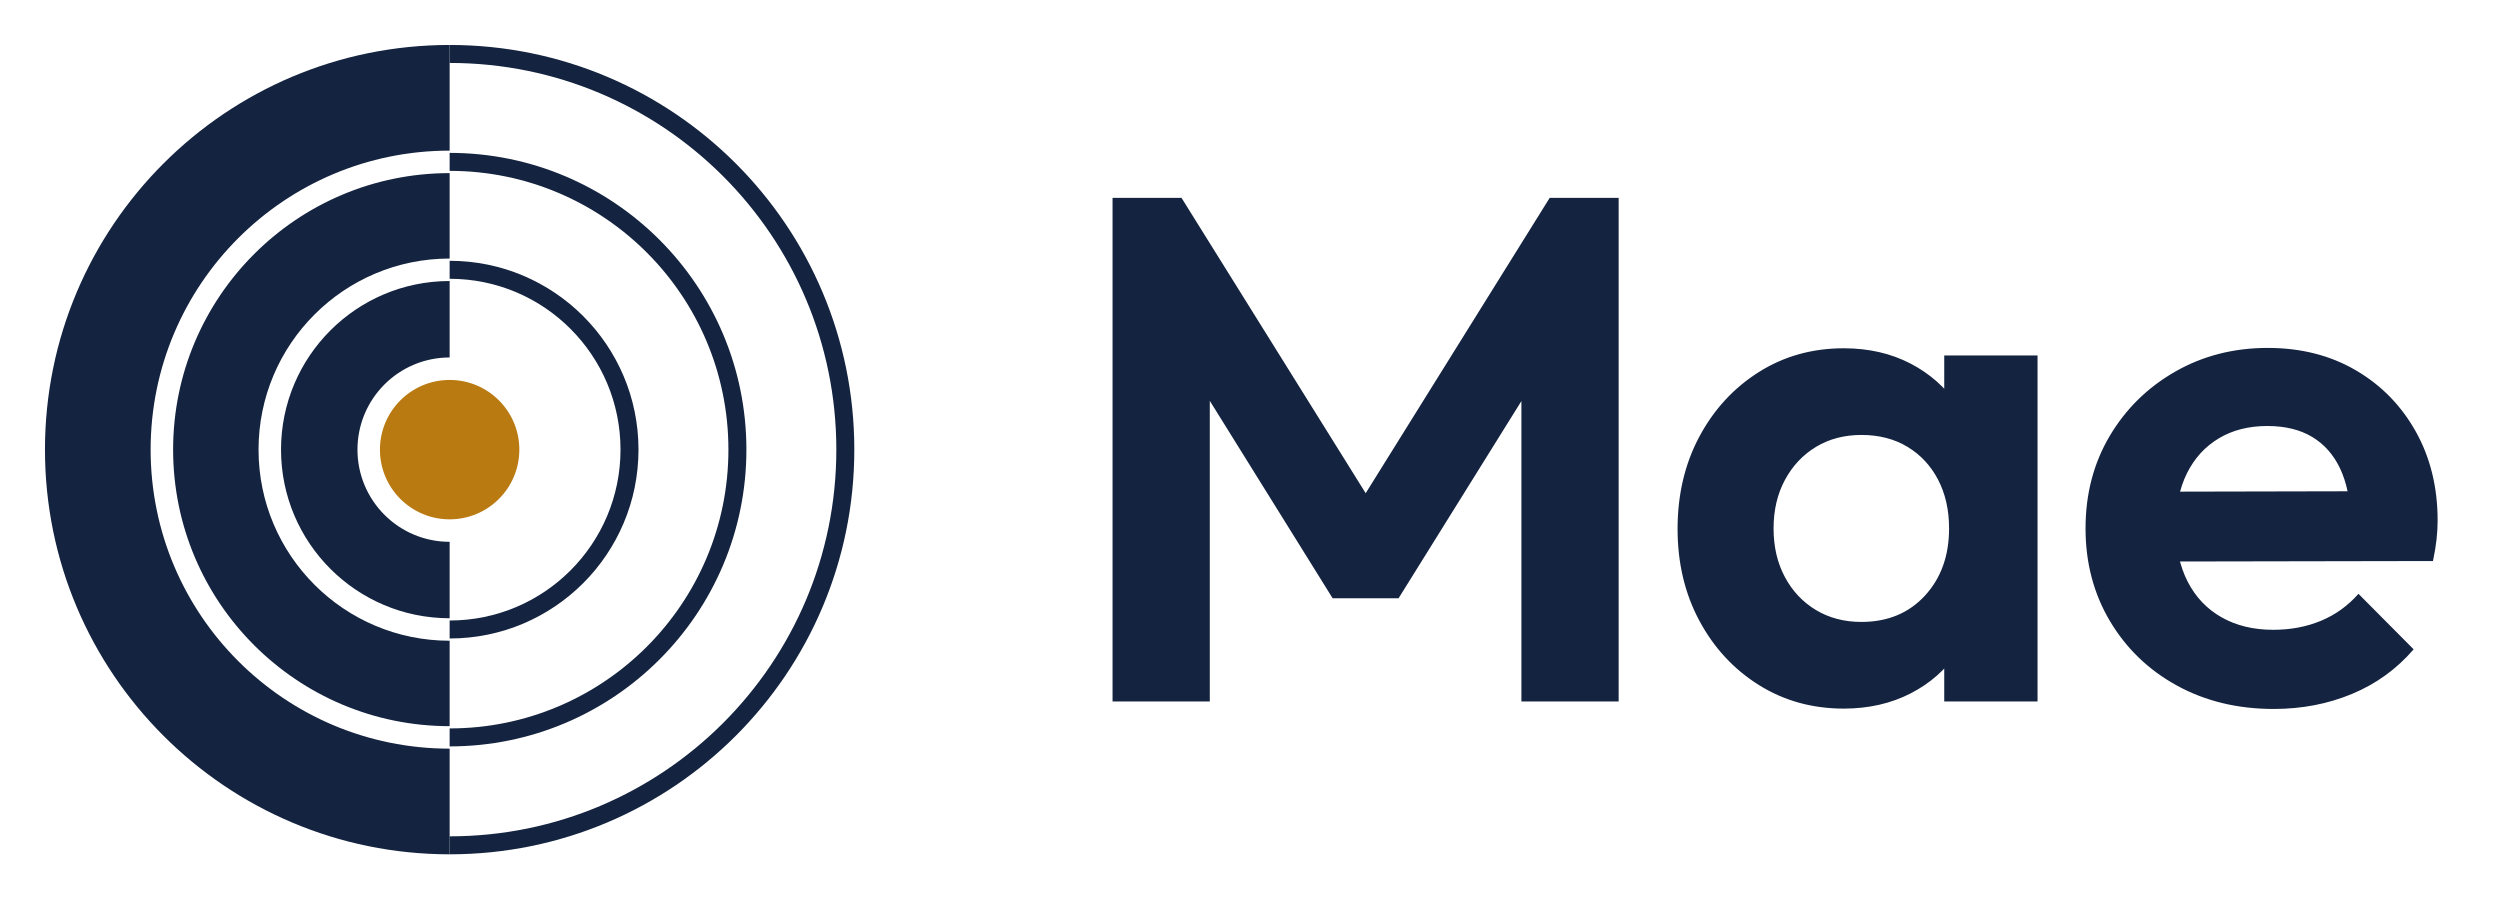
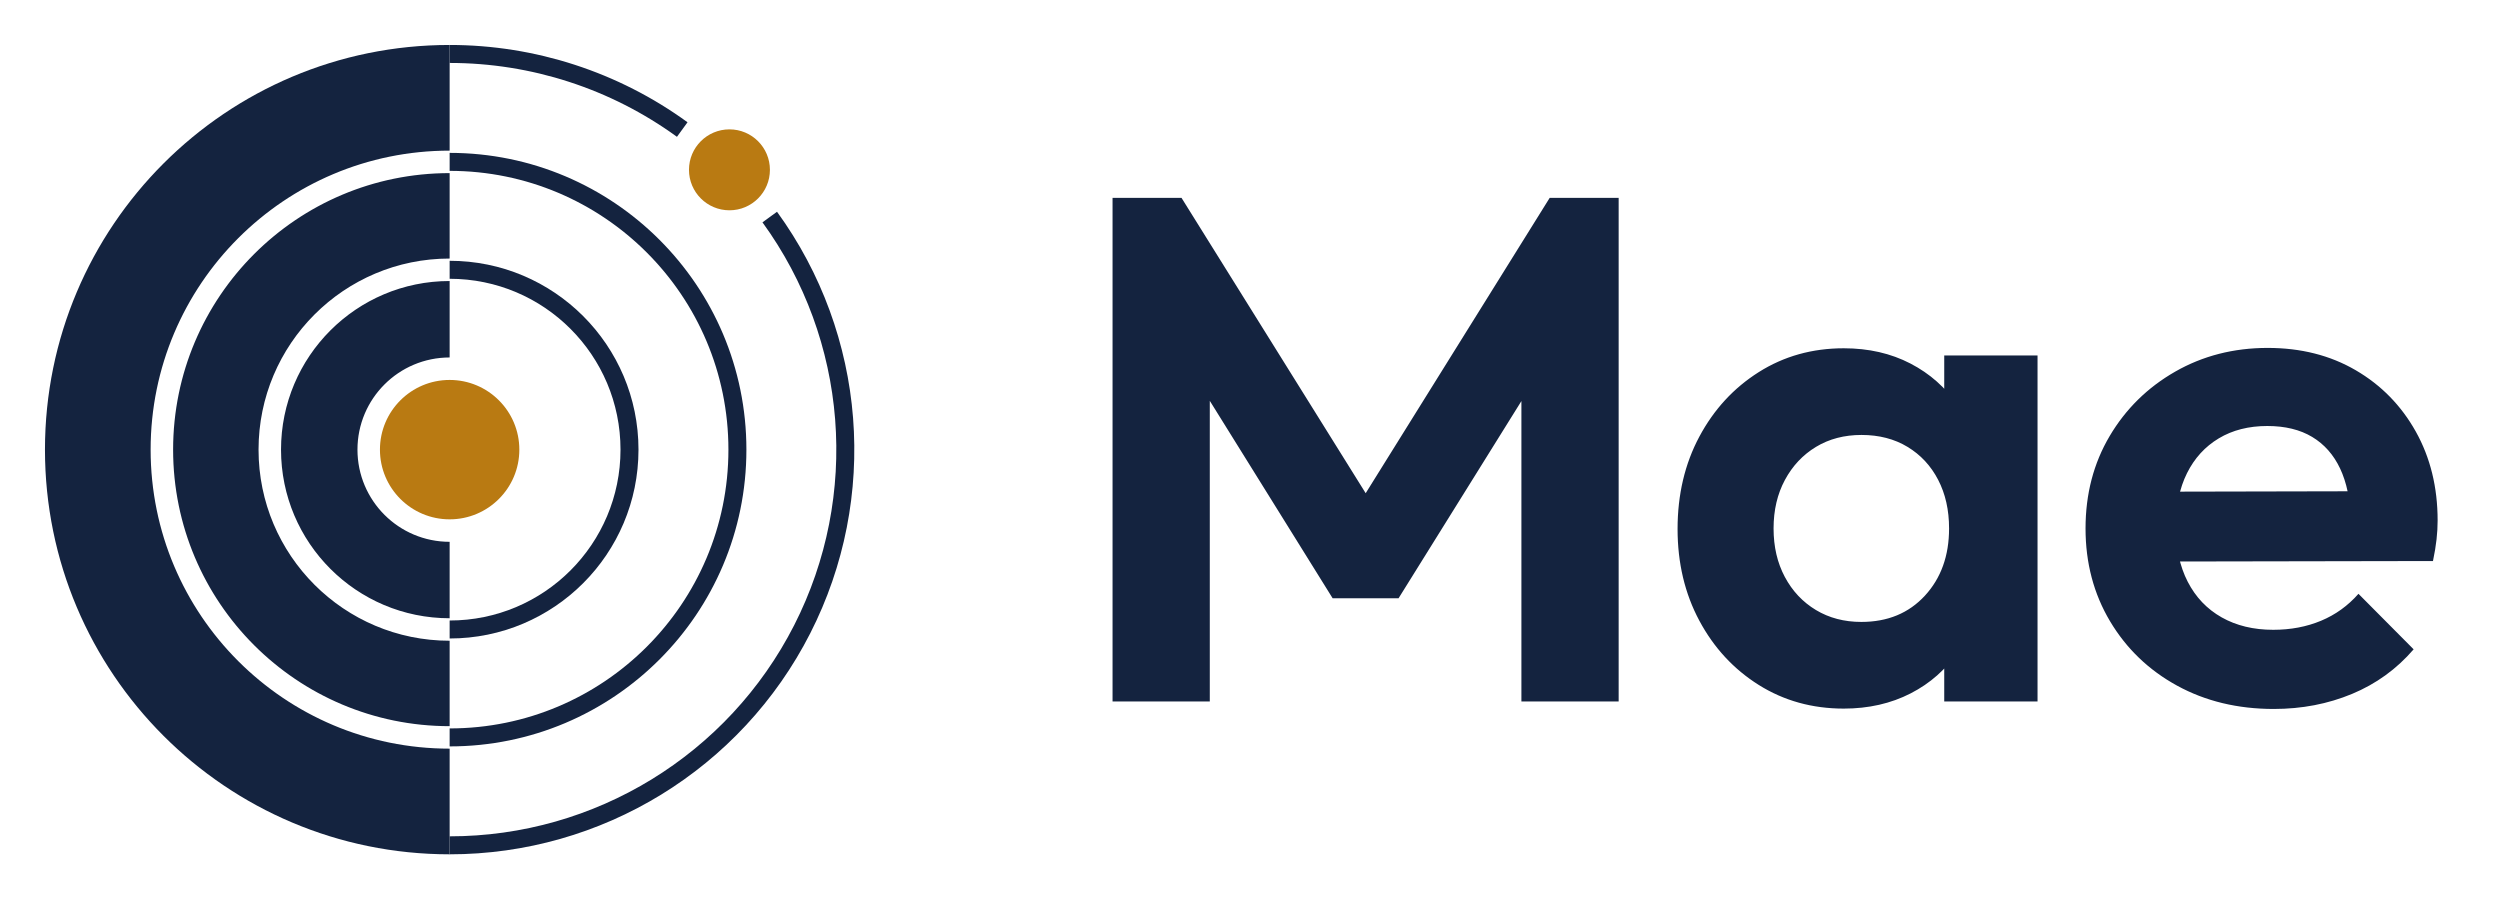
<svg xmlns="http://www.w3.org/2000/svg" viewBox="0 0 556 200" width="556" height="200" role="img" aria-label="Mae">
  <path fill="#14233F" d="M100 10 A90 90 0 0 0 100 190 L100 166.5 A66.5 66.5 0 0 1 100 33.5 Z M100 38.5 A61.5 61.5 0 0 0 100 161.5 L100 142.5 A42.5 42.5 0 0 1 100 57.5 Z M100 62.5 A37.5 37.5 0 0 0 100 137.5 L100 120.5 A20.5 20.5 0 0 1 100 79.5 Z" />
  <g fill="none" stroke="#14233F" stroke-width="4">
    <path d="M100 60 A40 40 0 0 1 100 140" />
    <path d="M100 36 A64 64 0 0 1 100 164" />
-     <path d="M100 12.0 A88.0 88.0 0 0 1 100 188.0" />
+     <path d="M100 12.0 A88.0 88.0 0 0 1 151.73 28.81 M171.19 48.27 A88.0 88.0 0 0 1 100 188.0" />
  </g>
  <circle cx="100" cy="100" r="15.5" fill="#B97A12" />
+   <circle cx="162.23" cy="37.77" r="9" fill="#B97A12" />
  <path fill="#14233F" d="M247.431 156.0V44.0H262.765L308.091 116.688H299.368L344.654 44.0H359.989V156.0H338.361V81.201L342.623 82.356L311.038 133.058H296.381L264.836 82.356L269.058 81.201V156.0Z M410.054 157.593Q399.539 157.593 391.155 152.336Q382.771 147.078 377.932 138.037Q373.092 128.996 373.092 117.644Q373.092 106.174 377.932 97.112Q382.771 88.051 391.155 82.754Q399.539 77.457 410.054 77.457Q418.339 77.457 424.871 80.842Q431.403 84.228 435.366 90.162Q439.329 96.097 439.607 103.664V131.385Q439.329 138.953 435.425 144.888Q431.522 150.822 424.93 154.208Q418.339 157.593 410.054 157.593ZM413.957 138.316Q422.72 138.316 428.097 132.481Q433.474 126.646 433.474 117.525Q433.474 111.391 431.044 106.711Q428.615 102.031 424.233 99.383Q419.852 96.734 413.997 96.734Q408.262 96.734 403.881 99.383Q399.499 102.031 396.97 106.731Q394.441 111.431 394.441 117.525Q394.441 123.619 396.95 128.319Q399.459 133.018 403.861 135.667Q408.262 138.316 413.957 138.316ZM432.398 156.0V135.329L435.744 116.569L432.398 97.969V79.05H453.149V156.0Z M505.684 157.673Q493.656 157.673 484.196 152.495Q474.737 147.317 469.28 138.176Q463.824 129.036 463.824 117.525Q463.824 106.054 469.181 96.993Q474.538 87.932 483.758 82.654Q492.979 77.377 504.33 77.377Q515.403 77.377 523.906 82.336Q532.41 87.294 537.269 95.977Q542.128 104.66 542.128 115.772Q542.128 117.804 541.889 119.954Q541.65 122.105 541.092 124.774L476.33 124.893V109.36L531.374 109.24L522.851 115.653Q522.612 108.802 520.441 104.202Q518.27 99.602 514.228 97.172Q510.185 94.743 504.25 94.743Q498.037 94.743 493.457 97.491Q488.876 100.239 486.387 105.238Q483.898 110.236 483.898 117.206Q483.898 124.216 486.546 129.374Q489.195 134.532 494.094 137.3Q498.993 140.068 505.565 140.068Q511.38 140.068 516.199 138.057Q521.018 136.046 524.523 132.063L536.791 144.41Q531.135 150.982 523.09 154.327Q515.044 157.673 505.684 157.673Z" />
</svg>
